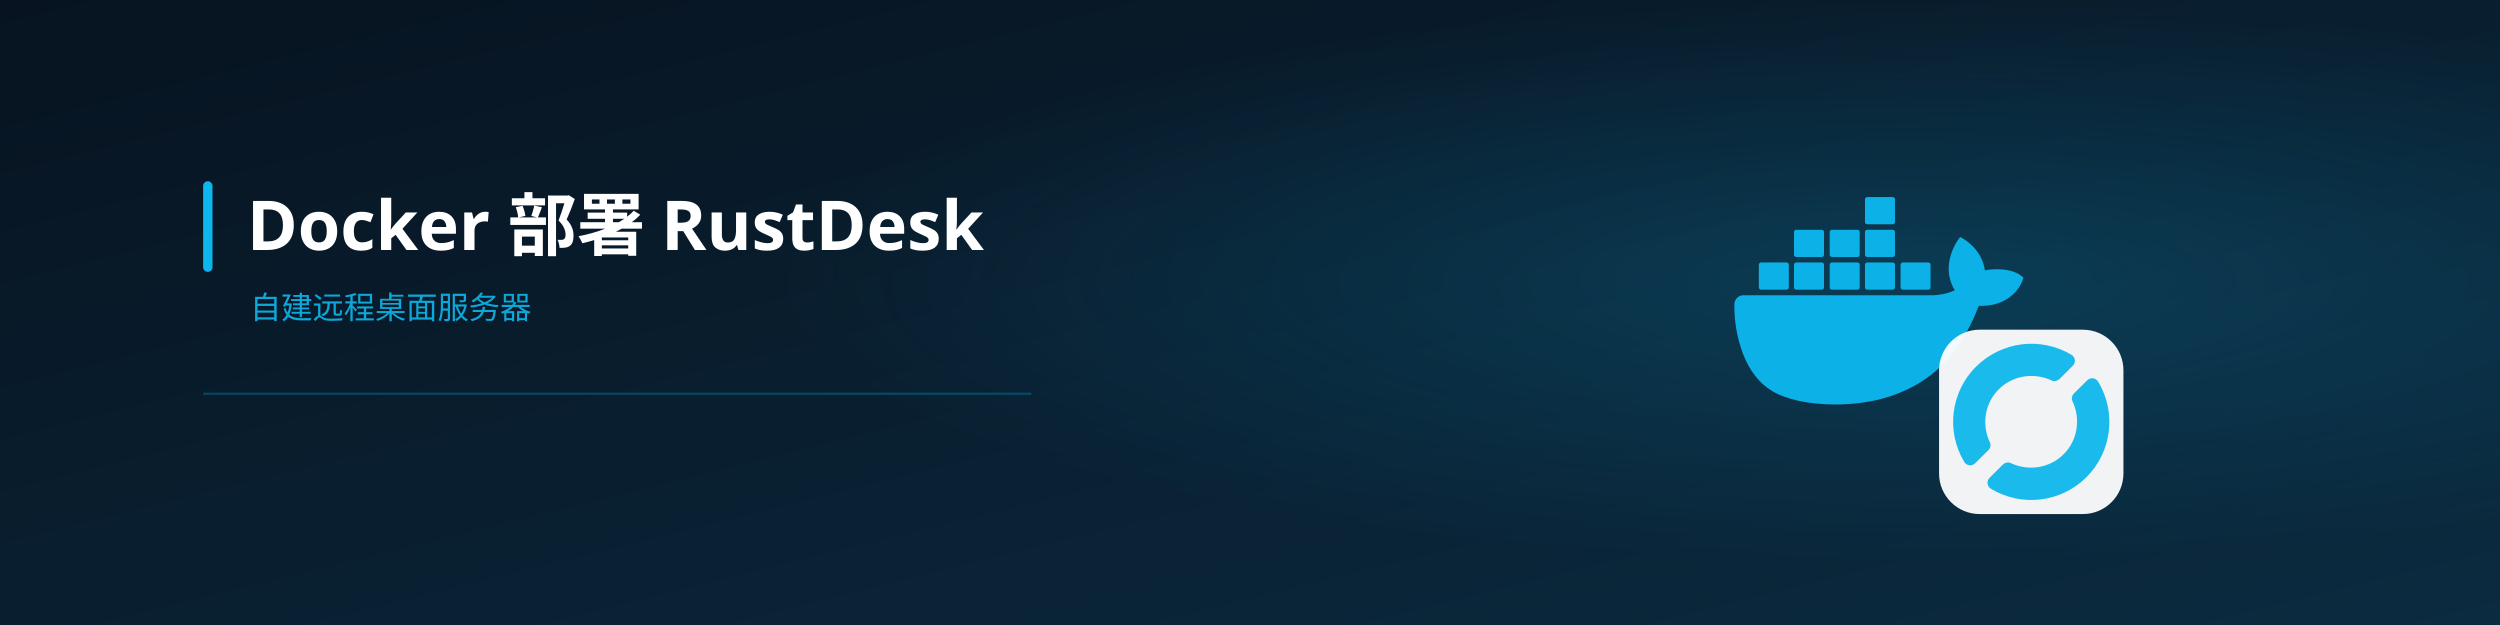
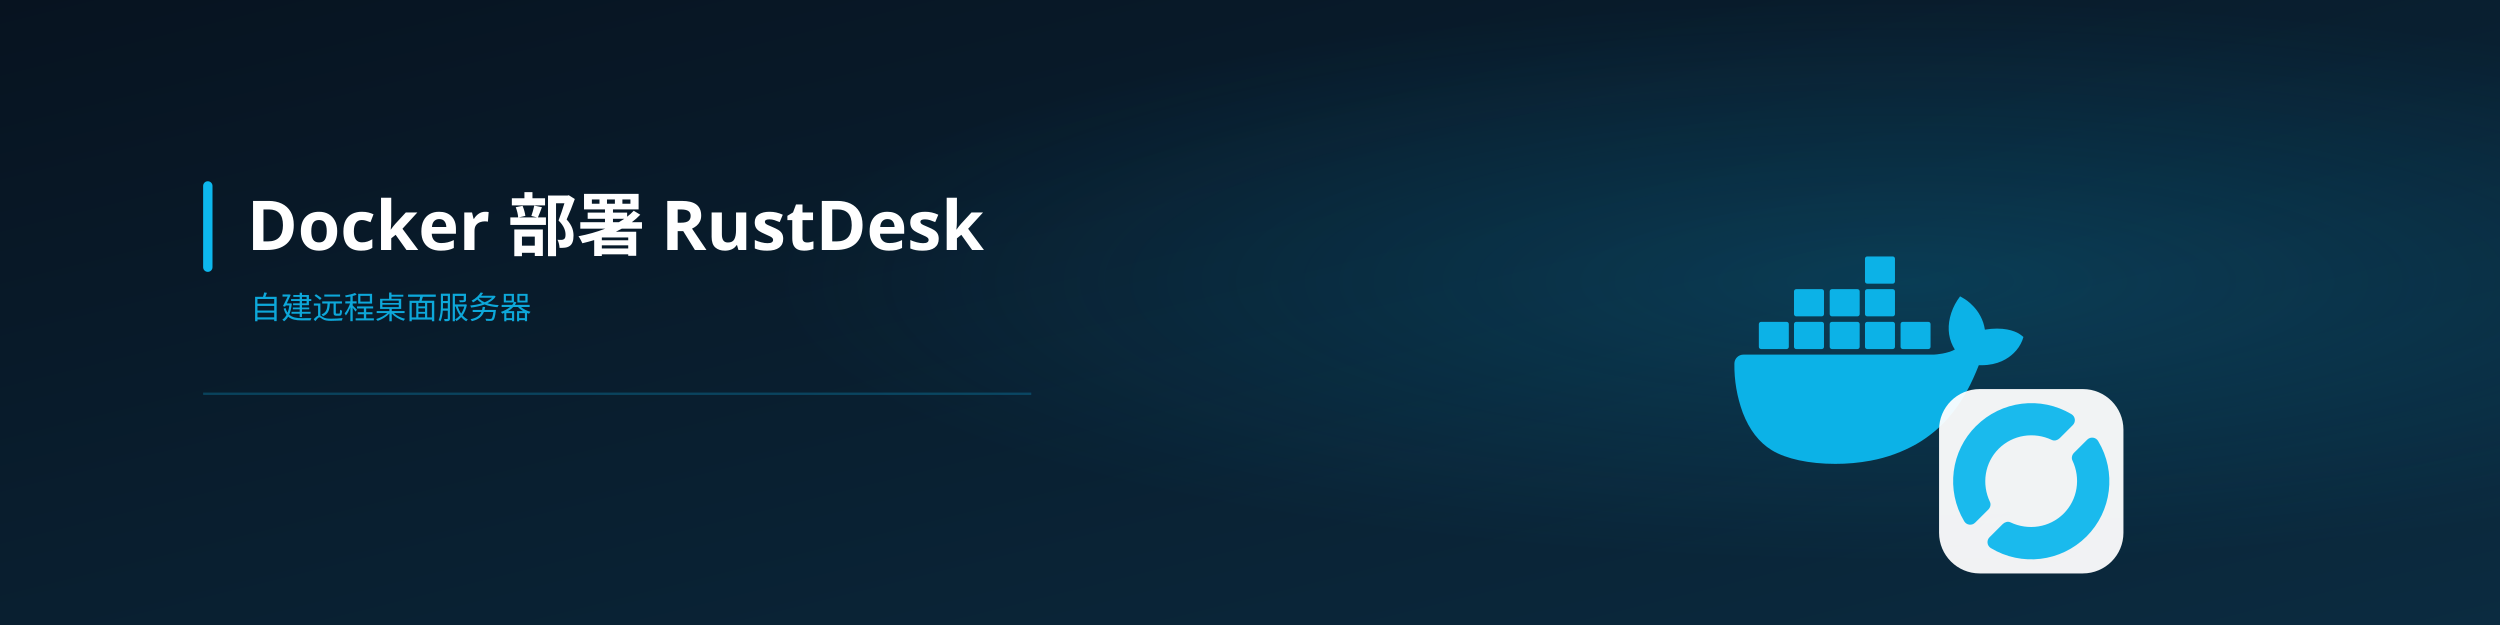
<svg xmlns="http://www.w3.org/2000/svg" width="1600" height="400" viewBox="0 0 1600 400" font-family="Microsoft YaHei, PingFang SC, sans-serif">
  <defs>
    <linearGradient id="bg" x1="0" y1="0" x2="1" y2="1">
      <stop offset="0%" stop-color="#071320" />
      <stop offset="100%" stop-color="#0b2b40" />
    </linearGradient>
    <radialGradient id="glow" cx="76%" cy="45%" r="45%">
      <stop offset="0%" stop-color="#0db7ed" stop-opacity="0.18" />
      <stop offset="100%" stop-color="#0db7ed" stop-opacity="0" />
    </radialGradient>
  </defs>
  <rect width="1600" height="400" fill="url(#bg)" />
  <rect width="1600" height="400" fill="url(#glow)" />
-   <g transform="translate(1110.00,100.00) scale(7.70833)" opacity="0.96">
+   <g transform="translate(1110.00,138.00) scale(7.70833)" opacity="0.96">
    <g fill="#0db7ed">
      <path d="M13.983 11.078h2.119a.186.186 0 00.186-.185V9.006a.186.186 0 00-.186-.186h-2.119a.185.185 0 00-.185.185v1.888c0 .102.083.185.185.185m-2.954-5.43h2.118a.186.186 0 00.186-.186V3.574a.186.186 0 00-.186-.185h-2.118a.185.185 0 00-.185.185v1.888c0 .102.082.185.185.185m0 2.716h2.118a.187.187 0 00.186-.186V6.29a.186.186 0 00-.186-.185h-2.118a.185.185 0 00-.185.185v1.887c0 .102.082.185.185.186m-2.93 0h2.12a.186.186 0 00.184-.186V6.29a.185.185 0 00-.185-.185H8.1a.185.185 0 00-.185.185v1.887c0 .102.083.185.185.186m-2.964 0h2.119a.186.186 0 00.185-.186V6.29a.185.185 0 00-.185-.185H5.136a.186.186 0 00-.186.185v1.887c0 .102.084.185.186.186m5.893 2.715h2.118a.186.186 0 00.186-.185V9.006a.186.186 0 00-.186-.186h-2.118a.185.185 0 00-.185.185v1.888c0 .102.082.185.185.185m-2.93 0h2.12a.185.185 0 00.184-.185V9.006a.185.185 0 00-.184-.186h-2.12a.185.185 0 00-.184.185v1.888c0 .102.083.185.185.185m-2.964 0h2.119a.185.185 0 00.185-.185V9.006a.185.185 0 00-.184-.186h-2.12a.186.186 0 00-.186.186v1.887c0 .102.084.185.186.185m-2.92 0h2.12a.185.185 0 00.184-.185V9.006a.185.185 0 00-.184-.186h-2.12a.185.185 0 00-.184.185v1.888c0 .102.082.185.185.185M23.763 9.89c-.065-.051-.672-.51-1.954-.51-.338.001-.676.03-1.01.087-.248-1.7-1.653-2.53-1.716-2.566l-.344-.199-.226.327c-.284.438-.49.922-.612 1.43-.23.97-.09 1.882.403 2.661-.595.332-1.55.413-1.744.42H.751a.751.751 0 00-.75.748 11.376 11.376 0 00.692 4.062c.545 1.428 1.355 2.48 2.41 3.124 1.18.723 3.1 1.137 5.275 1.137.983.003 1.963-.086 2.93-.266a12.248 12.248 0 003.823-1.389c.98-.567 1.86-1.288 2.61-2.136 1.252-1.418 1.998-2.997 2.553-4.4h.221c1.372 0 2.215-.549 2.68-1.009.309-.293.55-.65.707-1.046l.098-.288Z" />
    </g>
  </g>
-   <rect x="1241.00" y="211.00" width="118.00" height="118.00" rx="26.00" fill="#ffffff" fill-opacity="0.94" />
-   <g transform="translate(1250.00,220.00) scale(4.16667)" opacity="0.94">
+   <rect x="1241.00" y="249.00" width="118.00" height="118.00" rx="26.00" fill="#ffffff" fill-opacity="0.94" />
+   <g transform="translate(1250.00,258.00) scale(4.16667)" opacity="0.94">
    <g fill="#0db7ed">
      <path d="m20.608 5.601-1.971 1.959c-.347.311-.515.811-.32 1.234 1.313 2.747.814 6.022-1.34 8.175-2.155 2.152-5.434 2.649-8.184 1.337-.405-.182-.881-.028-1.193.288l-2.003 2a1.065 1.065 0 0 0 .192 1.671 12.005 12.005 0 0 0 14.686-1.765A11.973 11.973 0 0 0 22.281 5.836a1.065 1.065 0 0 0-1.673-.234zM3.561 3.474A11.972 11.972 0 0 0 1.697 18.137a1.065 1.065 0 0 0 1.673.234L5.33 16.424c.355-.31.528-.816.331-1.244-1.314-2.747-.816-6.022 1.339-8.175C9.155 4.852 12.435 4.354 15.185 5.666c.401.179.87.03 1.182-.277l2.014-2.012a1.063 1.063 0 0 0-.192-1.671A12.008 12.008 0 0 0 3.519 3.527z" />
    </g>
  </g>
  <rect x="130" y="116" width="6" height="58" fill="#0db7ed" rx="3" />
  <text x="158" y="160" font-size="44" font-weight="bold" fill="#ffffff">Docker 部署 RustDesk</text>
  <text x="160" y="204" font-size="20" fill="#0db7ed" opacity="0.9">自建远程桌面服务器</text>
  <line x1="130" y1="252" x2="660" y2="252" stroke="#0db7ed" stroke-opacity="0.25" stroke-width="1.5" />
</svg>
